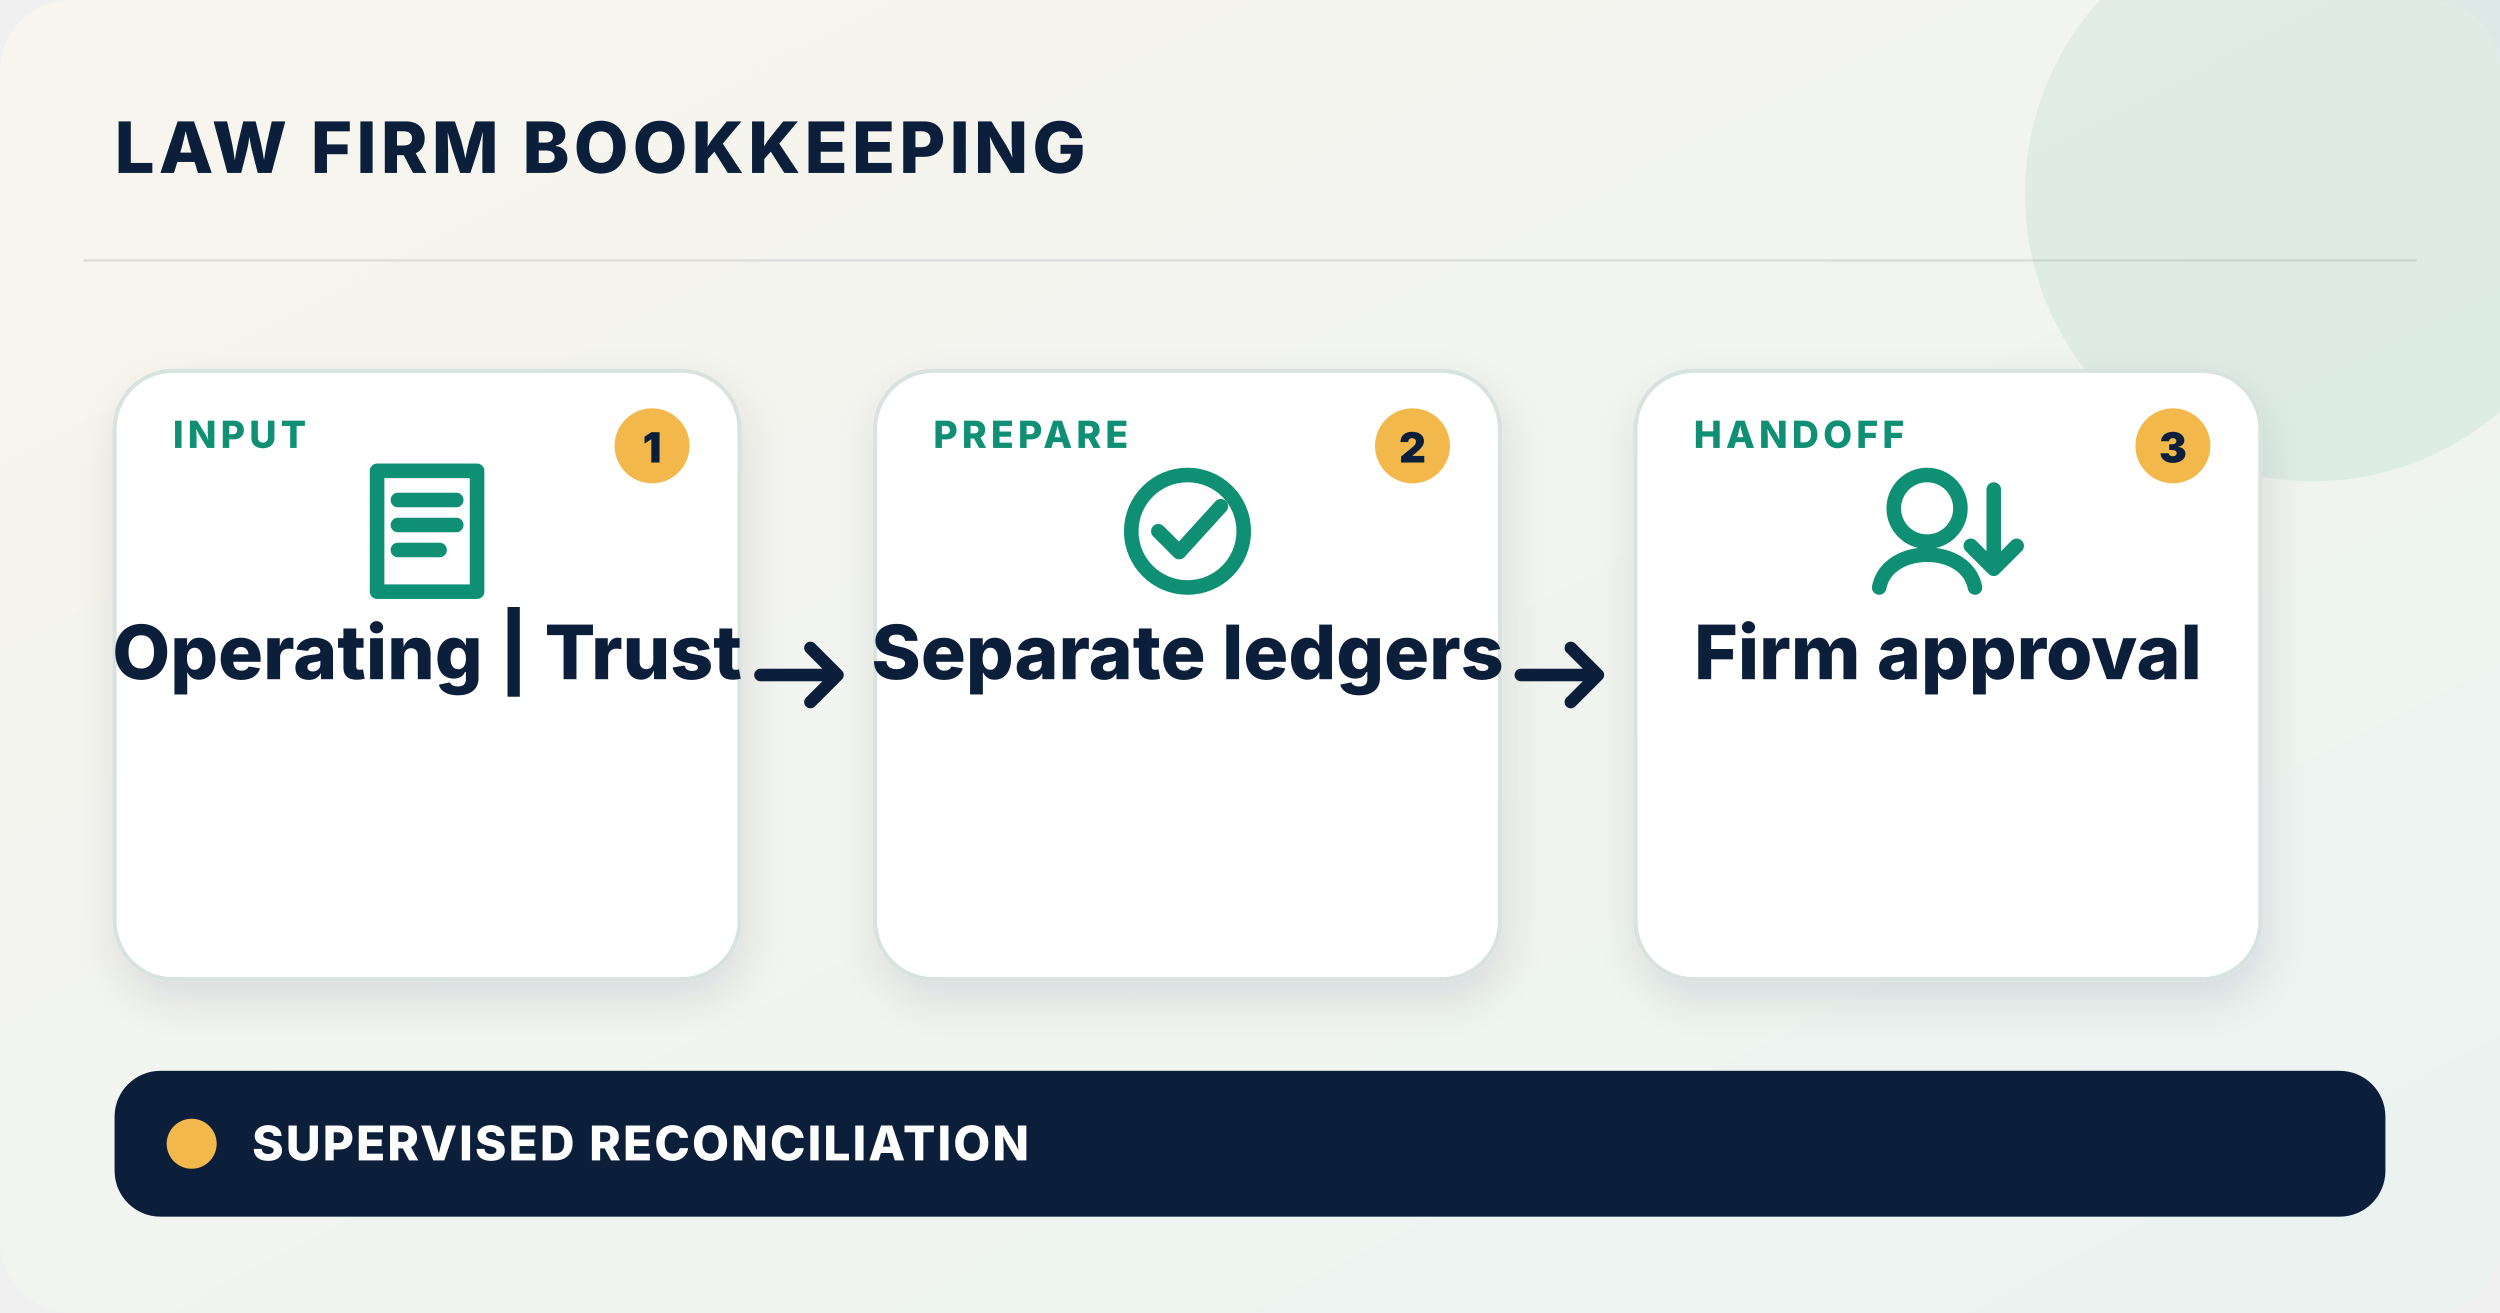
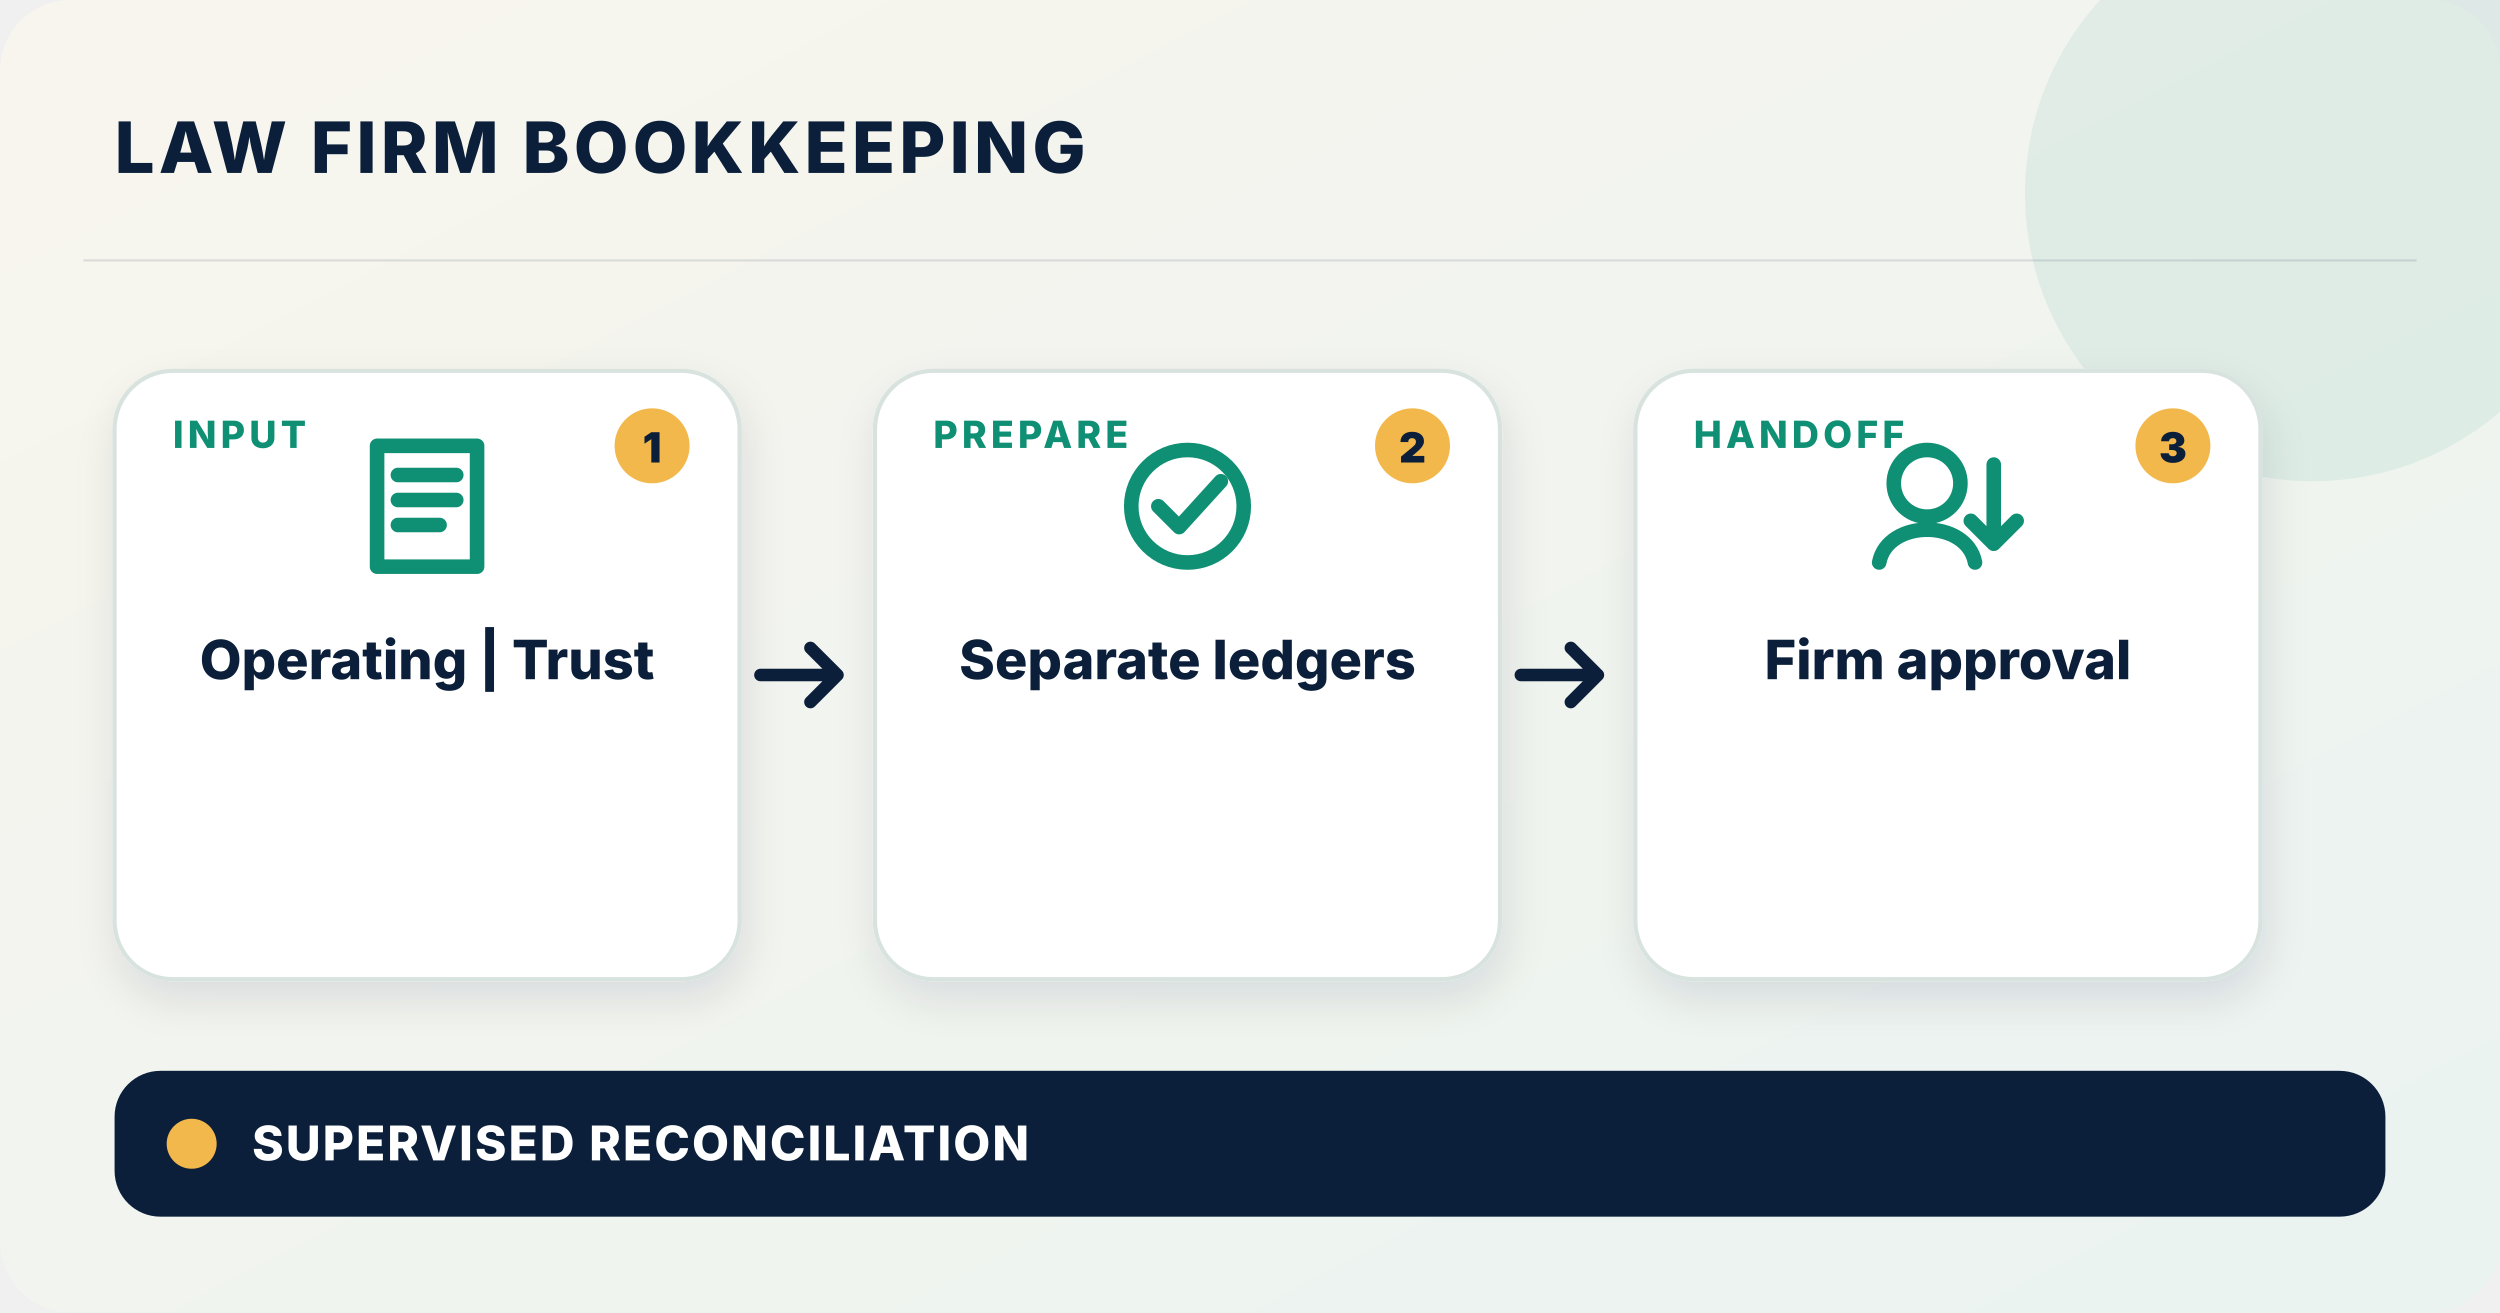
<svg xmlns="http://www.w3.org/2000/svg" viewBox="0 0 1200 630" role="img" aria-labelledby="title desc">
  <defs>
    <linearGradient id="bg" x1="0" y1="0" x2="1" y2="1">
      <stop stop-color="#F8F5EE" />
      <stop offset="1" stop-color="#EAF3F0" />
    </linearGradient>
    <filter id="shadow" x="-20%" y="-20%" width="140%" height="160%">
      <feDropShadow dy="9" stdDeviation="10" flood-color="#0B1F3A" flood-opacity=".10" />
    </filter>
-     <style>.title{font:800 34px Inter,Arial,sans-serif;letter-spacing:2px;fill:#0B1F3A}.meta{font:800 18px Inter,Arial,sans-serif;letter-spacing:2px;fill:#0F8F73}.step{font:800 36px Inter,Arial,sans-serif;fill:#0B1F3A}.card{fill:#fff;stroke:#D8E3DF;stroke-width:2;filter:url(#shadow)}.icon{fill:none;stroke:#0F8F73;stroke-width:7;stroke-linecap:round;stroke-linejoin:round}.arrow{fill:none;stroke:#0B1F3A;stroke-width:6;stroke-linecap:round;stroke-linejoin:round}.num-bg{fill:#F2B84B}.num{font:900 20px Inter,Arial,sans-serif;fill:#0B1F3A}.note{font:800 23px Inter,Arial,sans-serif;letter-spacing:1px;fill:#fff}</style>
+     <style>.title{font:800 34px Inter,Arial,sans-serif;letter-spacing:2px;fill:#0B1F3A}.meta{font:800 18px Inter,Arial,sans-serif;letter-spacing:2px;fill:#0F8F73}.step{font:800 26px Inter,Arial,sans-serif;fill:#0B1F3A}.card{fill:#fff;stroke:#D8E3DF;stroke-width:2;filter:url(#shadow)}.icon{fill:none;stroke:#0F8F73;stroke-width:7;stroke-linecap:round;stroke-linejoin:round}.arrow{fill:none;stroke:#0B1F3A;stroke-width:6;stroke-linecap:round;stroke-linejoin:round}.num-bg{fill:#F2B84B}.num{font:900 20px Inter,Arial,sans-serif;fill:#0B1F3A}.note{font:800 23px Inter,Arial,sans-serif;letter-spacing:1px;fill:#fff}</style>
  </defs>
  <rect width="1200" height="630" rx="34" fill="url(#bg)" />
  <circle cx="1110" cy="93" r="138" fill="#0F8F73" opacity=".08" />
  <path d="M40 125h1120" stroke="#0B1F3A" stroke-opacity=".12" />
  <text x="55" y="83" class="title">LAW FIRM BOOKKEEPING</text>
  <g>
    <rect x="55" y="178" width="300" height="292" rx="28" class="card" />
    <text x="83" y="215" class="meta">INPUT</text>
-     <g class="icon">
+     <g class="icon" transform="translate(0 -12)">
      <path d="M181 226h48v58h-48z M191 240h28 M191 252h28 M191 264h20" />
    </g>
    <text x="205" y="326" text-anchor="middle" class="step">Operating | Trust</text>
    <circle cx="313" cy="214" r="18" class="num-bg" />
    <text x="313" y="222" text-anchor="middle" class="num">1</text>
  </g>
  <g>
    <rect x="420" y="178" width="300" height="292" rx="28" class="card" />
    <text x="448" y="215" class="meta">PREPARE</text>
-     <g class="icon">
+     <g class="icon" transform="translate(0 -12)">
      <circle cx="570" cy="255" r="27" />
      <path d="M556 255l10 10 20-22" />
    </g>
    <text x="570" y="326" text-anchor="middle" class="step">Separate ledgers</text>
    <circle cx="678" cy="214" r="18" class="num-bg" />
    <text x="678" y="222" text-anchor="middle" class="num">2</text>
  </g>
  <g>
    <rect x="785" y="178" width="300" height="292" rx="28" class="card" />
    <text x="813" y="215" class="meta">HANDOFF</text>
-     <g class="icon">
+     <g class="icon" transform="translate(0 -12)">
      <circle cx="925" cy="244" r="16" />
      <path d="M902 282c4-21 42-21 46 0 M957 235v38 M946 262l11 11 11-11" />
    </g>
    <text x="935" y="326" text-anchor="middle" class="step">Firm approval</text>
    <circle cx="1043" cy="214" r="18" class="num-bg" />
    <text x="1043" y="222" text-anchor="middle" class="num">3</text>
  </g>
  <path d="M365 324h37m-13-13 13 13-13 13 M730 324h37m-13-13 13 13-13 13" class="arrow" />
  <rect x="55" y="514" width="1090" height="70" rx="22" fill="#0B1F3A" />
  <circle cx="92" cy="549" r="12" fill="#F2B84B" />
  <text x="121" y="557" class="note">SUPERVISED RECONCILIATION</text>
</svg>
